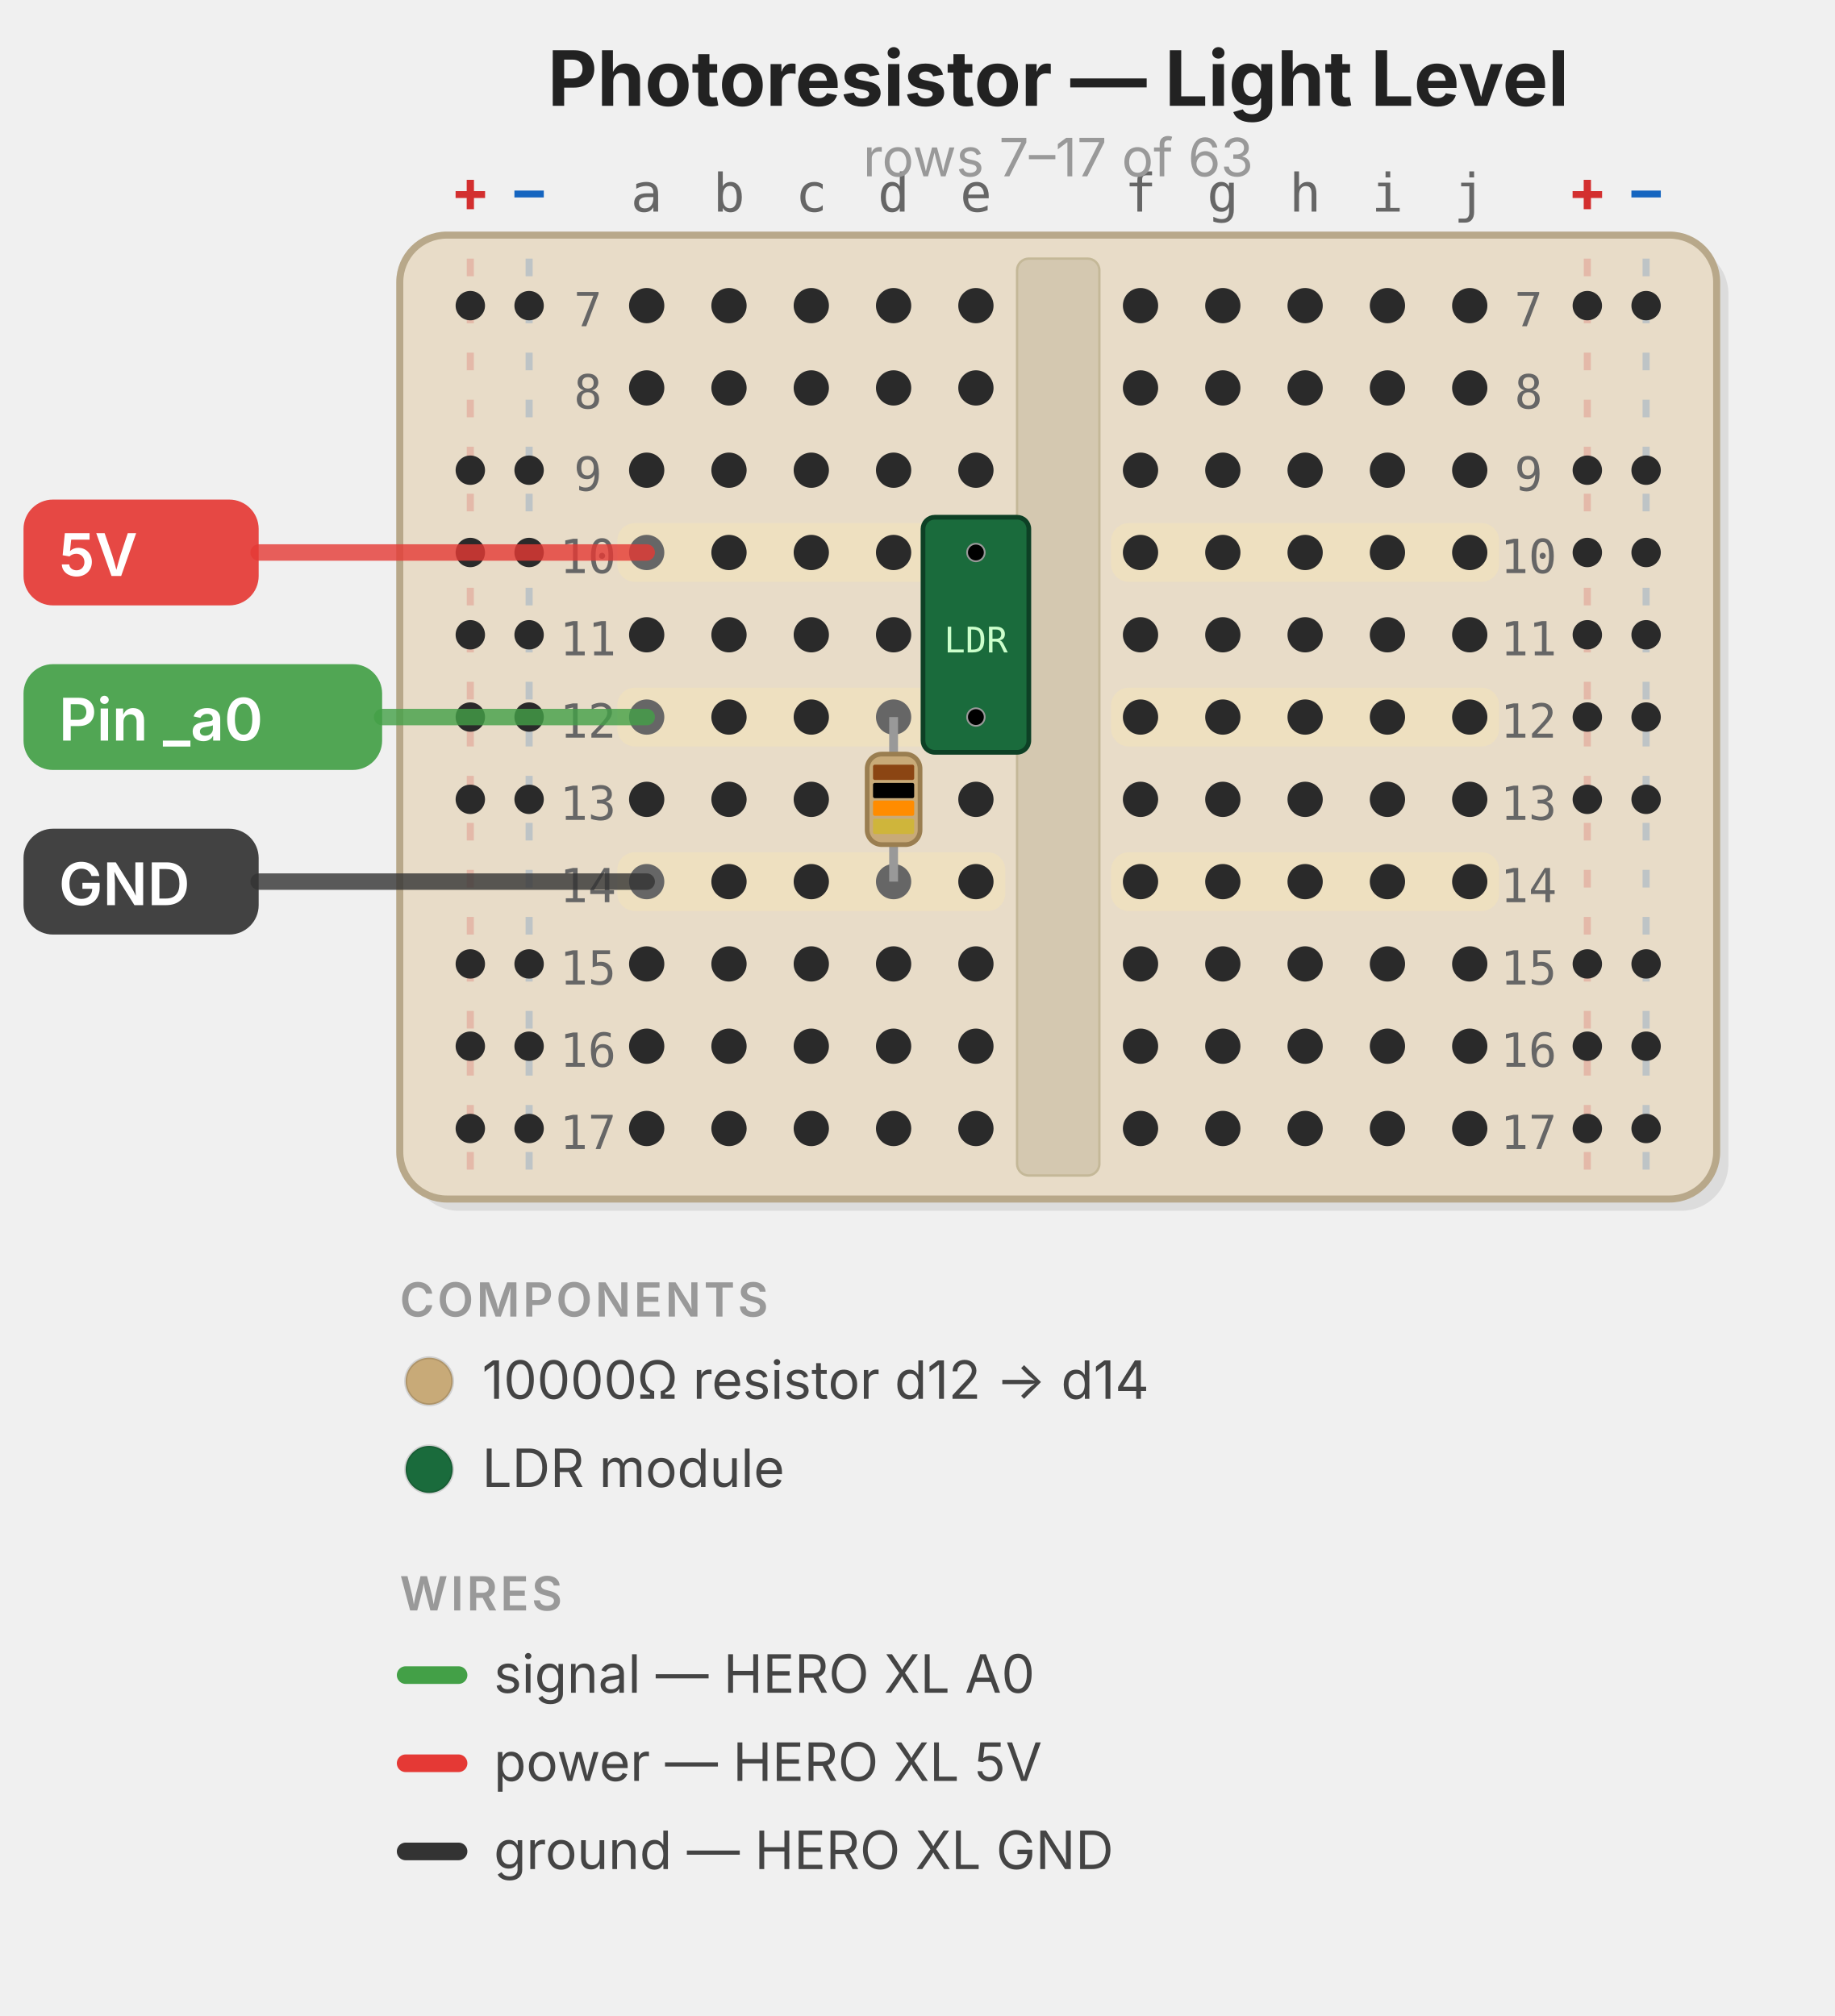
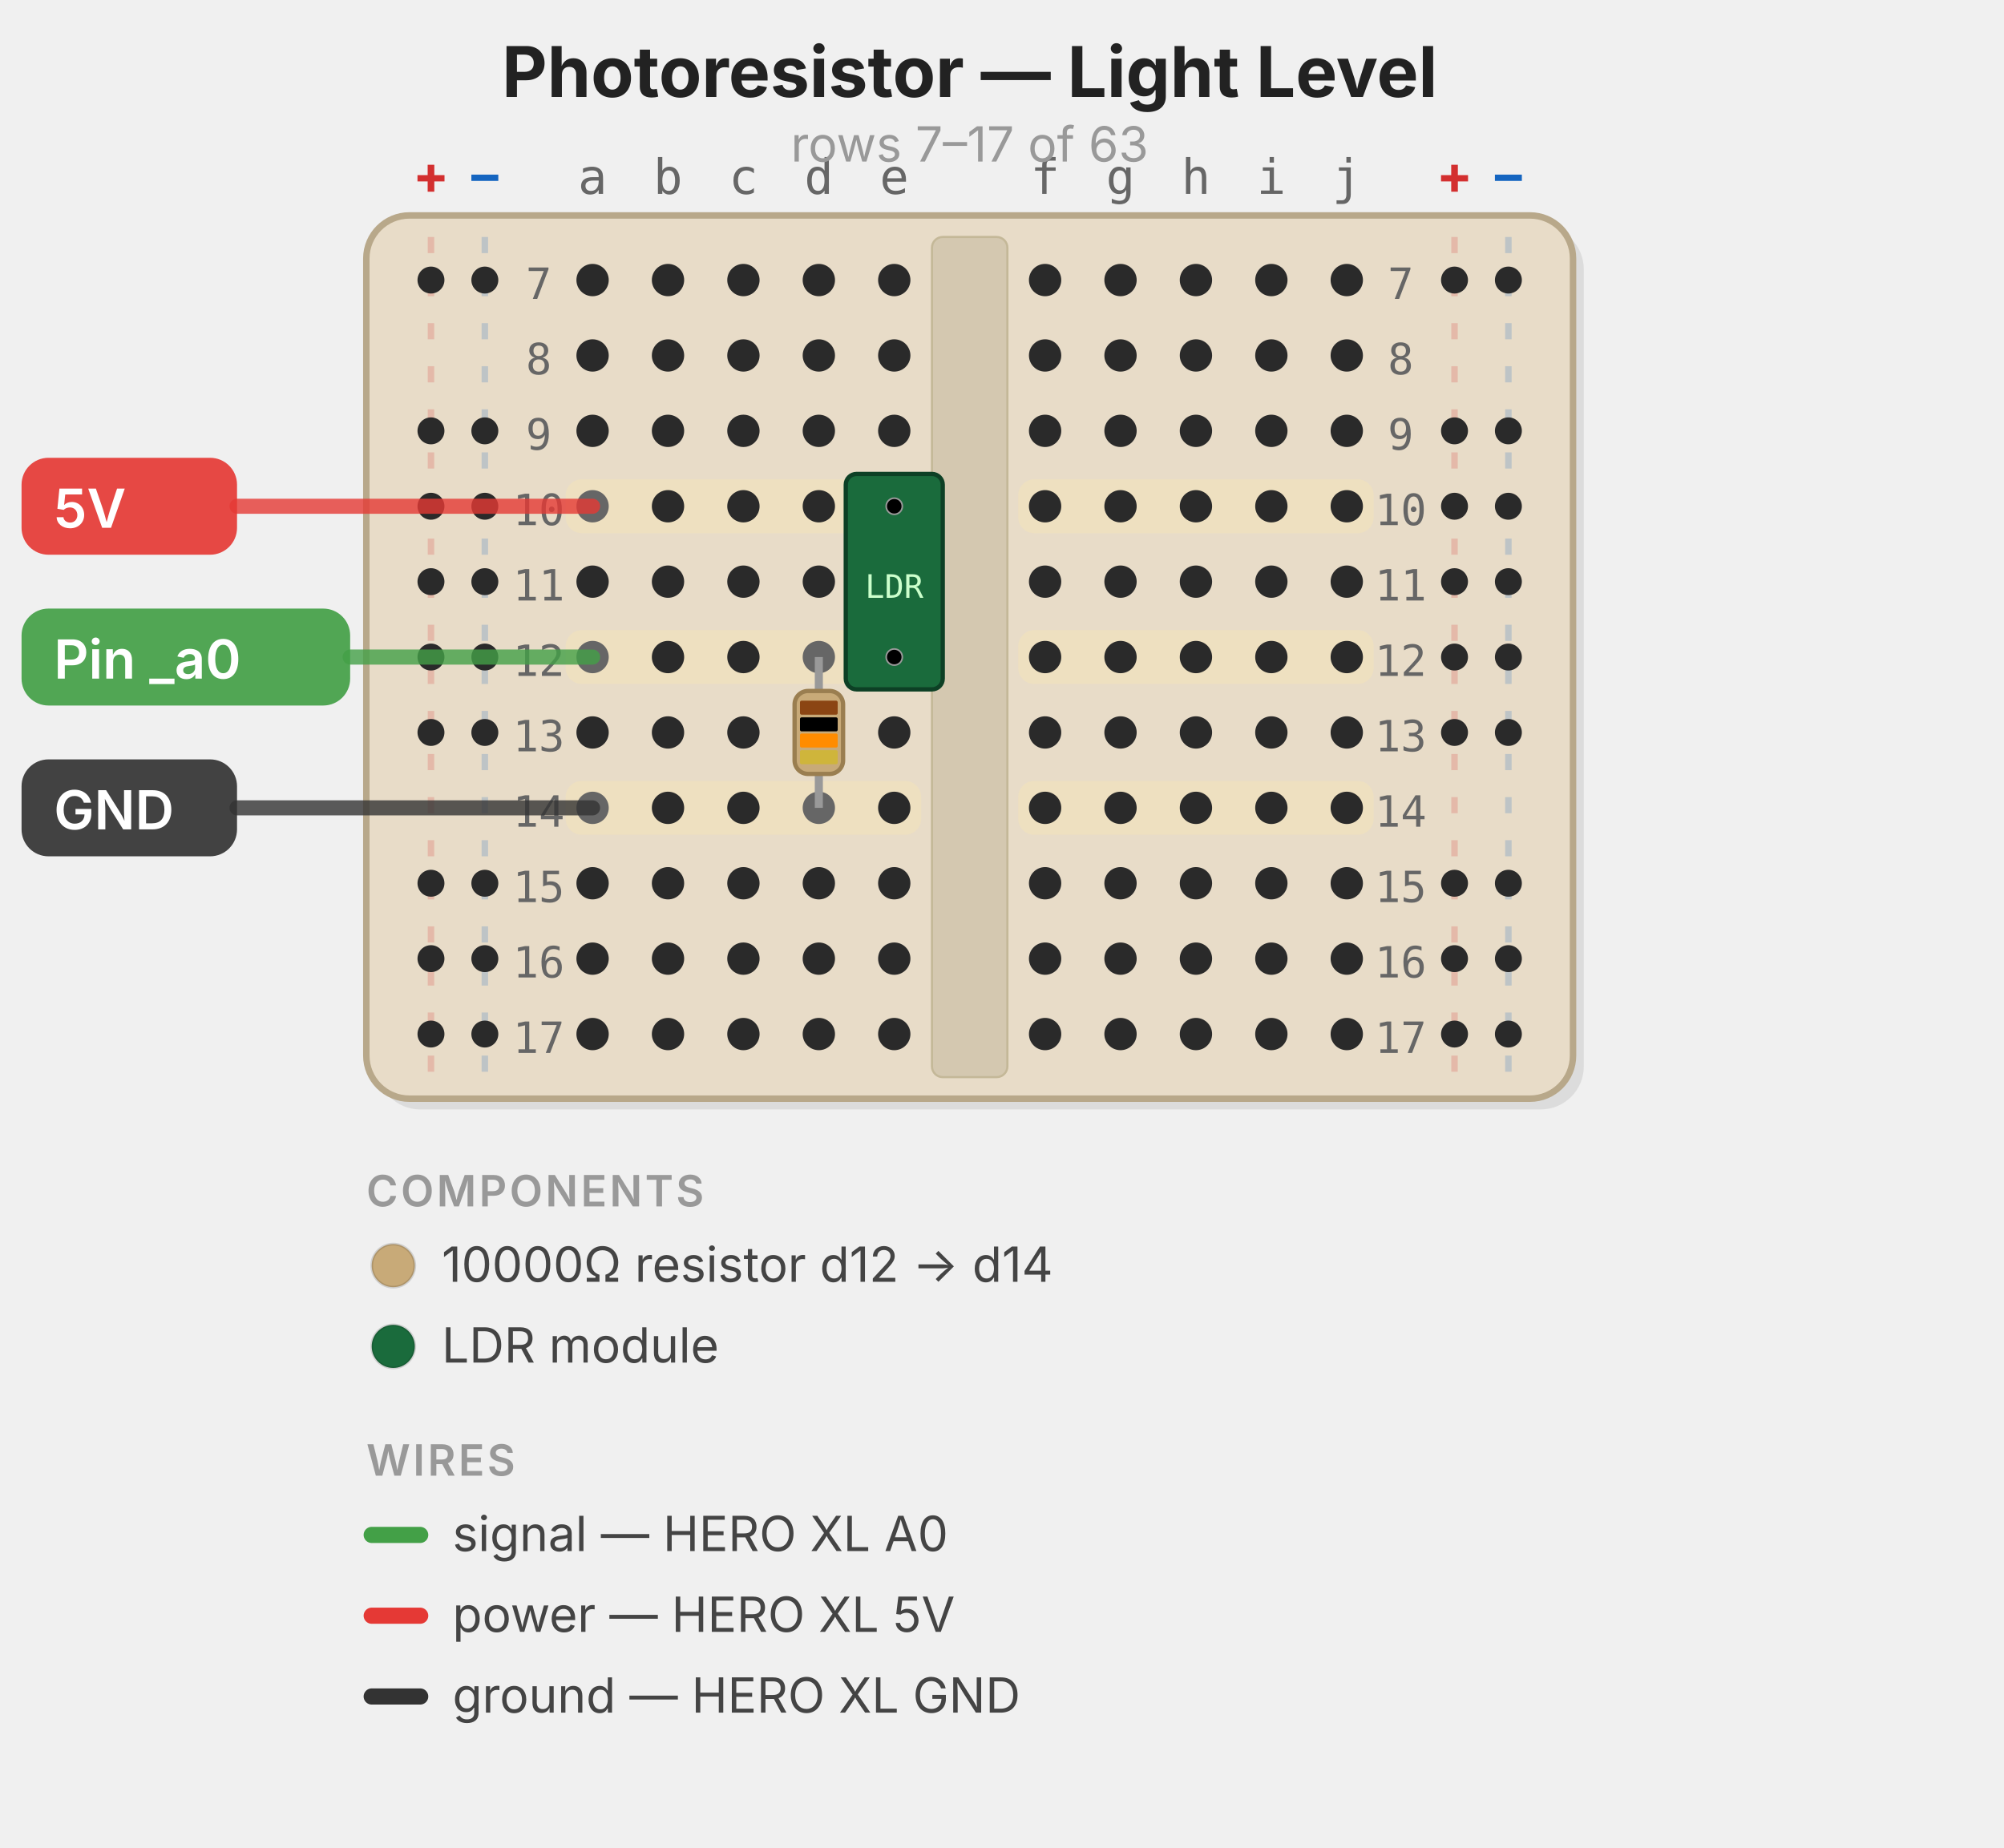
- <svg xmlns="http://www.w3.org/2000/svg" viewBox="0 0 312 343" width="312" height="343" style="background:#fff">
+ <svg xmlns="http://www.w3.org/2000/svg" viewBox="0 0 372 343" width="372" height="343" style="background:#fff">
  <rect x="70.0" y="42.0" width="224.0" height="164.0" rx="8" fill="#00000015" />
  <rect x="68.0" y="40.0" width="224.0" height="164.0" rx="8" fill="#e8dcc8" stroke="#b8a88a" stroke-width="1.2" />
  <rect x="173.0" y="44.0" width="14.0" height="156.0" rx="2" fill="#d4c8b0" stroke="#c4b898" stroke-width="0.4" />
  <line x1="80.0" y1="44.0" x2="80.0" y2="200.0" stroke="#d32f2f" stroke-width="1.2" opacity="0.2" stroke-dasharray="3,5" />
  <line x1="90.0" y1="44.0" x2="90.0" y2="200.0" stroke="#1565c0" stroke-width="1.2" opacity="0.2" stroke-dasharray="3,5" />
  <line x1="270.0" y1="44.0" x2="270.0" y2="200.0" stroke="#d32f2f" stroke-width="1.2" opacity="0.2" stroke-dasharray="3,5" />
  <line x1="280.0" y1="44.0" x2="280.0" y2="200.0" stroke="#1565c0" stroke-width="1.2" opacity="0.2" stroke-dasharray="3,5" />
  <rect x="105.0" y="89.0" width="66.0" height="10.0" rx="3" fill="#ffeaa7" opacity="0.25" />
  <rect x="189.0" y="89.0" width="66.0" height="10.0" rx="3" fill="#ffeaa7" opacity="0.25" />
  <rect x="105.0" y="117.0" width="66.0" height="10.0" rx="3" fill="#ffeaa7" opacity="0.25" />
  <rect x="189.0" y="117.0" width="66.0" height="10.0" rx="3" fill="#ffeaa7" opacity="0.25" />
  <rect x="105.0" y="145.0" width="66.0" height="10.0" rx="3" fill="#ffeaa7" opacity="0.25" />
  <rect x="189.0" y="145.0" width="66.0" height="10.0" rx="3" fill="#ffeaa7" opacity="0.25" />
  <circle cx="110.0" cy="52.0" r="3.0" fill="#2a2a2a" />
  <circle cx="110.0" cy="66.0" r="3.0" fill="#2a2a2a" />
  <circle cx="110.0" cy="80.0" r="3.0" fill="#2a2a2a" />
  <circle cx="110.0" cy="94.0" r="3.0" fill="#666" />
  <circle cx="110.0" cy="108.0" r="3.0" fill="#2a2a2a" />
  <circle cx="110.0" cy="122.0" r="3.0" fill="#666" />
  <circle cx="110.0" cy="136.0" r="3.0" fill="#2a2a2a" />
  <circle cx="110.0" cy="150.0" r="3.0" fill="#666" />
  <circle cx="110.0" cy="164.0" r="3.0" fill="#2a2a2a" />
  <circle cx="110.0" cy="178.0" r="3.0" fill="#2a2a2a" />
  <circle cx="110.0" cy="192.0" r="3.0" fill="#2a2a2a" />
  <circle cx="124.0" cy="52.0" r="3.0" fill="#2a2a2a" />
  <circle cx="124.0" cy="66.0" r="3.0" fill="#2a2a2a" />
  <circle cx="124.0" cy="80.0" r="3.0" fill="#2a2a2a" />
  <circle cx="124.0" cy="94.0" r="3.0" fill="#2a2a2a" />
  <circle cx="124.0" cy="108.0" r="3.0" fill="#2a2a2a" />
  <circle cx="124.0" cy="122.0" r="3.0" fill="#2a2a2a" />
  <circle cx="124.0" cy="136.0" r="3.0" fill="#2a2a2a" />
  <circle cx="124.0" cy="150.0" r="3.0" fill="#2a2a2a" />
  <circle cx="124.0" cy="164.0" r="3.0" fill="#2a2a2a" />
  <circle cx="124.0" cy="178.0" r="3.0" fill="#2a2a2a" />
  <circle cx="124.0" cy="192.0" r="3.0" fill="#2a2a2a" />
  <circle cx="138.0" cy="52.0" r="3.0" fill="#2a2a2a" />
  <circle cx="138.0" cy="66.0" r="3.0" fill="#2a2a2a" />
  <circle cx="138.0" cy="80.0" r="3.0" fill="#2a2a2a" />
  <circle cx="138.0" cy="94.0" r="3.0" fill="#2a2a2a" />
  <circle cx="138.0" cy="108.0" r="3.0" fill="#2a2a2a" />
  <circle cx="138.0" cy="122.0" r="3.0" fill="#2a2a2a" />
  <circle cx="138.0" cy="136.0" r="3.0" fill="#2a2a2a" />
  <circle cx="138.0" cy="150.0" r="3.0" fill="#2a2a2a" />
  <circle cx="138.0" cy="164.0" r="3.0" fill="#2a2a2a" />
  <circle cx="138.0" cy="178.0" r="3.0" fill="#2a2a2a" />
  <circle cx="138.0" cy="192.0" r="3.0" fill="#2a2a2a" />
  <circle cx="152.0" cy="52.0" r="3.0" fill="#2a2a2a" />
  <circle cx="152.0" cy="66.0" r="3.0" fill="#2a2a2a" />
  <circle cx="152.0" cy="80.0" r="3.0" fill="#2a2a2a" />
  <circle cx="152.0" cy="94.0" r="3.0" fill="#2a2a2a" />
  <circle cx="152.0" cy="108.0" r="3.0" fill="#2a2a2a" />
  <circle cx="152.0" cy="122.0" r="3.0" fill="#666" />
  <circle cx="152.0" cy="136.0" r="3.0" fill="#2a2a2a" />
  <circle cx="152.0" cy="150.0" r="3.0" fill="#666" />
  <circle cx="152.0" cy="164.0" r="3.0" fill="#2a2a2a" />
  <circle cx="152.0" cy="178.0" r="3.0" fill="#2a2a2a" />
  <circle cx="152.0" cy="192.0" r="3.0" fill="#2a2a2a" />
  <circle cx="166.0" cy="52.0" r="3.0" fill="#2a2a2a" />
  <circle cx="166.0" cy="66.0" r="3.0" fill="#2a2a2a" />
  <circle cx="166.0" cy="80.0" r="3.0" fill="#2a2a2a" />
  <circle cx="166.0" cy="94.0" r="3.0" fill="#666" />
  <circle cx="166.0" cy="108.0" r="3.0" fill="#2a2a2a" />
  <circle cx="166.0" cy="122.0" r="3.0" fill="#666" />
  <circle cx="166.0" cy="136.0" r="3.0" fill="#2a2a2a" />
  <circle cx="166.0" cy="150.0" r="3.0" fill="#2a2a2a" />
  <circle cx="166.0" cy="164.0" r="3.0" fill="#2a2a2a" />
  <circle cx="166.0" cy="178.0" r="3.0" fill="#2a2a2a" />
  <circle cx="166.0" cy="192.0" r="3.0" fill="#2a2a2a" />
  <circle cx="194.0" cy="52.0" r="3.0" fill="#2a2a2a" />
  <circle cx="194.0" cy="66.0" r="3.0" fill="#2a2a2a" />
  <circle cx="194.0" cy="80.0" r="3.0" fill="#2a2a2a" />
  <circle cx="194.0" cy="94.0" r="3.0" fill="#2a2a2a" />
  <circle cx="194.0" cy="108.0" r="3.0" fill="#2a2a2a" />
  <circle cx="194.0" cy="122.0" r="3.0" fill="#2a2a2a" />
  <circle cx="194.0" cy="136.0" r="3.0" fill="#2a2a2a" />
  <circle cx="194.0" cy="150.0" r="3.0" fill="#2a2a2a" />
  <circle cx="194.0" cy="164.0" r="3.0" fill="#2a2a2a" />
  <circle cx="194.0" cy="178.0" r="3.0" fill="#2a2a2a" />
  <circle cx="194.0" cy="192.0" r="3.0" fill="#2a2a2a" />
  <circle cx="208.0" cy="52.0" r="3.0" fill="#2a2a2a" />
  <circle cx="208.0" cy="66.0" r="3.0" fill="#2a2a2a" />
  <circle cx="208.0" cy="80.0" r="3.0" fill="#2a2a2a" />
  <circle cx="208.0" cy="94.0" r="3.0" fill="#2a2a2a" />
  <circle cx="208.0" cy="108.0" r="3.0" fill="#2a2a2a" />
  <circle cx="208.0" cy="122.0" r="3.0" fill="#2a2a2a" />
  <circle cx="208.0" cy="136.0" r="3.0" fill="#2a2a2a" />
  <circle cx="208.0" cy="150.0" r="3.0" fill="#2a2a2a" />
  <circle cx="208.0" cy="164.0" r="3.0" fill="#2a2a2a" />
  <circle cx="208.0" cy="178.0" r="3.0" fill="#2a2a2a" />
  <circle cx="208.0" cy="192.0" r="3.0" fill="#2a2a2a" />
  <circle cx="222.0" cy="52.0" r="3.0" fill="#2a2a2a" />
  <circle cx="222.0" cy="66.0" r="3.0" fill="#2a2a2a" />
  <circle cx="222.0" cy="80.0" r="3.0" fill="#2a2a2a" />
  <circle cx="222.0" cy="94.0" r="3.0" fill="#2a2a2a" />
  <circle cx="222.0" cy="108.0" r="3.0" fill="#2a2a2a" />
  <circle cx="222.0" cy="122.0" r="3.0" fill="#2a2a2a" />
  <circle cx="222.0" cy="136.0" r="3.0" fill="#2a2a2a" />
  <circle cx="222.0" cy="150.0" r="3.0" fill="#2a2a2a" />
  <circle cx="222.0" cy="164.0" r="3.0" fill="#2a2a2a" />
  <circle cx="222.0" cy="178.0" r="3.0" fill="#2a2a2a" />
  <circle cx="222.0" cy="192.0" r="3.0" fill="#2a2a2a" />
  <circle cx="236.0" cy="52.0" r="3.0" fill="#2a2a2a" />
  <circle cx="236.0" cy="66.0" r="3.0" fill="#2a2a2a" />
  <circle cx="236.0" cy="80.0" r="3.0" fill="#2a2a2a" />
  <circle cx="236.0" cy="94.0" r="3.0" fill="#2a2a2a" />
  <circle cx="236.0" cy="108.0" r="3.0" fill="#2a2a2a" />
  <circle cx="236.0" cy="122.0" r="3.0" fill="#2a2a2a" />
  <circle cx="236.0" cy="136.0" r="3.0" fill="#2a2a2a" />
  <circle cx="236.0" cy="150.0" r="3.0" fill="#2a2a2a" />
  <circle cx="236.0" cy="164.0" r="3.0" fill="#2a2a2a" />
  <circle cx="236.0" cy="178.0" r="3.0" fill="#2a2a2a" />
  <circle cx="236.0" cy="192.0" r="3.0" fill="#2a2a2a" />
  <circle cx="250.0" cy="52.0" r="3.0" fill="#2a2a2a" />
  <circle cx="250.0" cy="66.0" r="3.0" fill="#2a2a2a" />
  <circle cx="250.0" cy="80.0" r="3.0" fill="#2a2a2a" />
  <circle cx="250.0" cy="94.0" r="3.0" fill="#2a2a2a" />
  <circle cx="250.0" cy="108.0" r="3.0" fill="#2a2a2a" />
  <circle cx="250.0" cy="122.0" r="3.0" fill="#2a2a2a" />
  <circle cx="250.0" cy="136.0" r="3.0" fill="#2a2a2a" />
  <circle cx="250.0" cy="150.0" r="3.0" fill="#2a2a2a" />
  <circle cx="250.0" cy="164.0" r="3.0" fill="#2a2a2a" />
  <circle cx="250.0" cy="178.0" r="3.0" fill="#2a2a2a" />
  <circle cx="250.0" cy="192.0" r="3.0" fill="#2a2a2a" />
  <circle cx="80.0" cy="52.0" r="2.5" fill="#2a2a2a" />
  <circle cx="80.0" cy="80.0" r="2.5" fill="#2a2a2a" />
  <circle cx="80.0" cy="94.0" r="2.5" fill="#2a2a2a" />
  <circle cx="80.0" cy="108.0" r="2.5" fill="#2a2a2a" />
  <circle cx="80.0" cy="122.0" r="2.5" fill="#2a2a2a" />
  <circle cx="80.0" cy="136.0" r="2.5" fill="#2a2a2a" />
  <circle cx="80.0" cy="164.0" r="2.5" fill="#2a2a2a" />
  <circle cx="80.0" cy="178.0" r="2.5" fill="#2a2a2a" />
  <circle cx="80.0" cy="192.0" r="2.5" fill="#2a2a2a" />
  <circle cx="90.0" cy="52.0" r="2.5" fill="#2a2a2a" />
  <circle cx="90.0" cy="80.0" r="2.5" fill="#2a2a2a" />
  <circle cx="90.0" cy="94.0" r="2.5" fill="#2a2a2a" />
  <circle cx="90.0" cy="108.0" r="2.5" fill="#2a2a2a" />
  <circle cx="90.0" cy="122.0" r="2.5" fill="#2a2a2a" />
  <circle cx="90.0" cy="136.0" r="2.5" fill="#2a2a2a" />
  <circle cx="90.0" cy="164.0" r="2.5" fill="#2a2a2a" />
  <circle cx="90.0" cy="178.0" r="2.5" fill="#2a2a2a" />
  <circle cx="90.0" cy="192.0" r="2.5" fill="#2a2a2a" />
  <circle cx="270.0" cy="52.0" r="2.5" fill="#2a2a2a" />
  <circle cx="270.0" cy="80.0" r="2.5" fill="#2a2a2a" />
  <circle cx="270.0" cy="94.0" r="2.5" fill="#2a2a2a" />
  <circle cx="270.0" cy="108.0" r="2.5" fill="#2a2a2a" />
  <circle cx="270.0" cy="122.0" r="2.5" fill="#2a2a2a" />
  <circle cx="270.0" cy="136.0" r="2.5" fill="#2a2a2a" />
  <circle cx="270.0" cy="164.0" r="2.5" fill="#2a2a2a" />
  <circle cx="270.0" cy="178.0" r="2.5" fill="#2a2a2a" />
  <circle cx="270.0" cy="192.0" r="2.5" fill="#2a2a2a" />
  <circle cx="280.0" cy="52.0" r="2.5" fill="#2a2a2a" />
  <circle cx="280.0" cy="80.0" r="2.5" fill="#2a2a2a" />
  <circle cx="280.0" cy="94.0" r="2.5" fill="#2a2a2a" />
  <circle cx="280.0" cy="108.0" r="2.5" fill="#2a2a2a" />
  <circle cx="280.0" cy="122.0" r="2.5" fill="#2a2a2a" />
  <circle cx="280.0" cy="136.0" r="2.5" fill="#2a2a2a" />
  <circle cx="280.0" cy="164.0" r="2.5" fill="#2a2a2a" />
  <circle cx="280.0" cy="178.0" r="2.5" fill="#2a2a2a" />
  <circle cx="280.0" cy="192.0" r="2.5" fill="#2a2a2a" />
  <text x="110.0" y="36.0" font-size="9" fill="#666" text-anchor="middle" font-family="'SF Mono', 'Cascadia Code', 'Fira Code', monospace">a</text>
  <text x="124.0" y="36.0" font-size="9" fill="#666" text-anchor="middle" font-family="'SF Mono', 'Cascadia Code', 'Fira Code', monospace">b</text>
  <text x="138.0" y="36.0" font-size="9" fill="#666" text-anchor="middle" font-family="'SF Mono', 'Cascadia Code', 'Fira Code', monospace">c</text>
  <text x="152.0" y="36.0" font-size="9" fill="#666" text-anchor="middle" font-family="'SF Mono', 'Cascadia Code', 'Fira Code', monospace">d</text>
  <text x="166.0" y="36.0" font-size="9" fill="#666" text-anchor="middle" font-family="'SF Mono', 'Cascadia Code', 'Fira Code', monospace">e</text>
  <text x="194.0" y="36.0" font-size="9" fill="#666" text-anchor="middle" font-family="'SF Mono', 'Cascadia Code', 'Fira Code', monospace">f</text>
  <text x="208.0" y="36.0" font-size="9" fill="#666" text-anchor="middle" font-family="'SF Mono', 'Cascadia Code', 'Fira Code', monospace">g</text>
  <text x="222.0" y="36.0" font-size="9" fill="#666" text-anchor="middle" font-family="'SF Mono', 'Cascadia Code', 'Fira Code', monospace">h</text>
  <text x="236.0" y="36.0" font-size="9" fill="#666" text-anchor="middle" font-family="'SF Mono', 'Cascadia Code', 'Fira Code', monospace">i</text>
  <text x="250.0" y="36.0" font-size="9" fill="#666" text-anchor="middle" font-family="'SF Mono', 'Cascadia Code', 'Fira Code', monospace">j</text>
  <text x="80.0" y="36.0" font-size="10" fill="#d32f2f" font-weight="bold" text-anchor="middle" font-family="system-ui, -apple-system, 'Segoe UI', sans-serif">+</text>
  <text x="90.0" y="36.0" font-size="10" fill="#1565c0" font-weight="bold" text-anchor="middle" font-family="system-ui, -apple-system, 'Segoe UI', sans-serif">–</text>
  <text x="270.0" y="36.0" font-size="10" fill="#d32f2f" font-weight="bold" text-anchor="middle" font-family="system-ui, -apple-system, 'Segoe UI', sans-serif">+</text>
  <text x="280.0" y="36.0" font-size="10" fill="#1565c0" font-weight="bold" text-anchor="middle" font-family="system-ui, -apple-system, 'Segoe UI', sans-serif">–</text>
  <text x="100.0" y="55.5" font-size="8" fill="#666" text-anchor="middle" font-family="'SF Mono', 'Cascadia Code', 'Fira Code', monospace">7</text>
  <text x="260.0" y="55.5" font-size="8" fill="#666" text-anchor="middle" font-family="'SF Mono', 'Cascadia Code', 'Fira Code', monospace">7</text>
  <text x="100.0" y="69.5" font-size="8" fill="#666" text-anchor="middle" font-family="'SF Mono', 'Cascadia Code', 'Fira Code', monospace">8</text>
  <text x="260.0" y="69.5" font-size="8" fill="#666" text-anchor="middle" font-family="'SF Mono', 'Cascadia Code', 'Fira Code', monospace">8</text>
  <text x="100.0" y="83.5" font-size="8" fill="#666" text-anchor="middle" font-family="'SF Mono', 'Cascadia Code', 'Fira Code', monospace">9</text>
  <text x="260.0" y="83.5" font-size="8" fill="#666" text-anchor="middle" font-family="'SF Mono', 'Cascadia Code', 'Fira Code', monospace">9</text>
  <text x="100.0" y="97.5" font-size="8" fill="#666" text-anchor="middle" font-family="'SF Mono', 'Cascadia Code', 'Fira Code', monospace">10</text>
  <text x="260.0" y="97.5" font-size="8" fill="#666" text-anchor="middle" font-family="'SF Mono', 'Cascadia Code', 'Fira Code', monospace">10</text>
  <text x="100.0" y="111.5" font-size="8" fill="#666" text-anchor="middle" font-family="'SF Mono', 'Cascadia Code', 'Fira Code', monospace">11</text>
  <text x="260.0" y="111.5" font-size="8" fill="#666" text-anchor="middle" font-family="'SF Mono', 'Cascadia Code', 'Fira Code', monospace">11</text>
  <text x="100.0" y="125.5" font-size="8" fill="#666" text-anchor="middle" font-family="'SF Mono', 'Cascadia Code', 'Fira Code', monospace">12</text>
  <text x="260.0" y="125.5" font-size="8" fill="#666" text-anchor="middle" font-family="'SF Mono', 'Cascadia Code', 'Fira Code', monospace">12</text>
  <text x="100.0" y="139.5" font-size="8" fill="#666" text-anchor="middle" font-family="'SF Mono', 'Cascadia Code', 'Fira Code', monospace">13</text>
  <text x="260.0" y="139.5" font-size="8" fill="#666" text-anchor="middle" font-family="'SF Mono', 'Cascadia Code', 'Fira Code', monospace">13</text>
  <text x="100.0" y="153.5" font-size="8" fill="#666" text-anchor="middle" font-family="'SF Mono', 'Cascadia Code', 'Fira Code', monospace">14</text>
  <text x="260.0" y="153.5" font-size="8" fill="#666" text-anchor="middle" font-family="'SF Mono', 'Cascadia Code', 'Fira Code', monospace">14</text>
  <text x="100.0" y="167.5" font-size="8" fill="#666" text-anchor="middle" font-family="'SF Mono', 'Cascadia Code', 'Fira Code', monospace">15</text>
  <text x="260.0" y="167.5" font-size="8" fill="#666" text-anchor="middle" font-family="'SF Mono', 'Cascadia Code', 'Fira Code', monospace">15</text>
  <text x="100.0" y="181.5" font-size="8" fill="#666" text-anchor="middle" font-family="'SF Mono', 'Cascadia Code', 'Fira Code', monospace">16</text>
  <text x="260.0" y="181.5" font-size="8" fill="#666" text-anchor="middle" font-family="'SF Mono', 'Cascadia Code', 'Fira Code', monospace">16</text>
  <text x="100.0" y="195.5" font-size="8" fill="#666" text-anchor="middle" font-family="'SF Mono', 'Cascadia Code', 'Fira Code', monospace">17</text>
  <text x="260.0" y="195.5" font-size="8" fill="#666" text-anchor="middle" font-family="'SF Mono', 'Cascadia Code', 'Fira Code', monospace">17</text>
  <line x1="152.0" y1="122.0" x2="152.0" y2="128.3" stroke="#999" stroke-width="1.5" />
  <line x1="152.0" y1="143.7" x2="152.0" y2="150.0" stroke="#999" stroke-width="1.5" />
  <rect x="-7.7" y="-4.5" width="15.4" height="9.0" rx="2.5" fill="#c8aa78" stroke="#9a7e50" stroke-width="0.8" transform="translate(152.0,136.0) rotate(90.0)" />
  <rect x="-5.9" y="-3.5" width="2.6" height="7.0" rx="0.3" fill="#8B4513" transform="translate(152.0,136.0) rotate(90.0)" />
  <rect x="-2.8" y="-3.5" width="2.6" height="7.0" rx="0.3" fill="#000" transform="translate(152.0,136.0) rotate(90.0)" />
  <rect x="0.2" y="-3.5" width="2.6" height="7.0" rx="0.3" fill="#FF8C00" transform="translate(152.0,136.0) rotate(90.0)" />
  <rect x="3.3" y="-3.5" width="2.6" height="7.0" rx="0.3" fill="#CFB53B" transform="translate(152.0,136.0) rotate(90.0)" />
  <rect x="157.0" y="88.0" width="18.0" height="40.0" rx="2" fill="#1a6b3c" stroke="#0d4025" stroke-width="0.8" />
  <text x="166.0" y="111.0" font-size="6" fill="#cfc" text-anchor="middle" font-family="'SF Mono', 'Cascadia Code', 'Fira Code', monospace">LDR</text>
  <circle cx="166.0" cy="94.0" r="1.5" fill="#silver" stroke="#999" stroke-width="0.3" />
  <circle cx="166.0" cy="122.0" r="1.5" fill="#silver" stroke="#999" stroke-width="0.3" />
  <line x1="65.0" y1="122.0" x2="110.0" y2="122.0" stroke="#43a047" stroke-width="2.8" stroke-linecap="round" opacity="0.8" />
  <rect x="4.0" y="113.0" width="61.0" height="18.0" rx="5" fill="#43a047" opacity="0.92" />
  <text x="10.0" y="126.0" font-size="10" fill="white" font-weight="600" font-family="system-ui, -apple-system, 'Segoe UI', sans-serif">Pin _a0</text>
  <line x1="44.0" y1="94.0" x2="110.0" y2="94.0" stroke="#e53935" stroke-width="2.8" stroke-linecap="round" opacity="0.8" />
  <rect x="4.0" y="85.0" width="40.0" height="18.0" rx="5" fill="#e53935" opacity="0.92" />
  <text x="10.0" y="98.0" font-size="10" fill="white" font-weight="600" font-family="system-ui, -apple-system, 'Segoe UI', sans-serif">5V</text>
  <line x1="44.0" y1="150.0" x2="110.0" y2="150.0" stroke="#333333" stroke-width="2.8" stroke-linecap="round" opacity="0.8" />
  <rect x="4.0" y="141.0" width="40.0" height="18.0" rx="5" fill="#333333" opacity="0.92" />
  <text x="10.0" y="154.0" font-size="10" fill="white" font-weight="600" font-family="system-ui, -apple-system, 'Segoe UI', sans-serif">GND</text>
  <text x="68.0" y="224.0" font-size="8" fill="#999" font-weight="600" letter-spacing="0.5" font-family="system-ui, -apple-system, 'Segoe UI', sans-serif">COMPONENTS</text>
  <circle cx="73.0" cy="235.0" r="4.0" fill="#c8aa78" stroke="#0002" stroke-width="0.5" />
  <text x="82.0" y="238.0" font-size="9" fill="#444" font-family="system-ui, -apple-system, 'Segoe UI', sans-serif">10000Ω resistor  d12 → d14</text>
  <circle cx="73.0" cy="250.0" r="4.0" fill="#1a6b3c" stroke="#0002" stroke-width="0.5" />
  <text x="82.0" y="253.0" font-size="9" fill="#444" font-family="system-ui, -apple-system, 'Segoe UI', sans-serif">LDR module</text>
  <text x="68.0" y="274.0" font-size="8" fill="#999" font-weight="600" letter-spacing="0.5" font-family="system-ui, -apple-system, 'Segoe UI', sans-serif">WIRES</text>
  <line x1="69.0" y1="285.0" x2="78.0" y2="285.0" stroke="#43a047" stroke-width="3" stroke-linecap="round" />
  <text x="84.0" y="288.0" font-size="9" fill="#444" font-family="system-ui, -apple-system, 'Segoe UI', sans-serif">signal — HERO XL A0</text>
  <line x1="69.0" y1="300.0" x2="78.0" y2="300.0" stroke="#e53935" stroke-width="3" stroke-linecap="round" />
  <text x="84.0" y="303.0" font-size="9" fill="#444" font-family="system-ui, -apple-system, 'Segoe UI', sans-serif">power — HERO XL 5V</text>
  <line x1="69.0" y1="315.0" x2="78.0" y2="315.0" stroke="#333333" stroke-width="3" stroke-linecap="round" />
  <text x="84.0" y="318.0" font-size="9" fill="#444" font-family="system-ui, -apple-system, 'Segoe UI', sans-serif">ground — HERO XL GND</text>
  <text x="180.0" y="18.0" font-size="13" fill="#222" font-weight="700" text-anchor="middle" font-family="system-ui, -apple-system, 'Segoe UI', sans-serif">Photoresistor — Light Level</text>
  <text x="180.0" y="30.0" font-size="9" fill="#999" text-anchor="middle" font-family="system-ui, -apple-system, 'Segoe UI', sans-serif">rows 7–17 of 63</text>
</svg>
